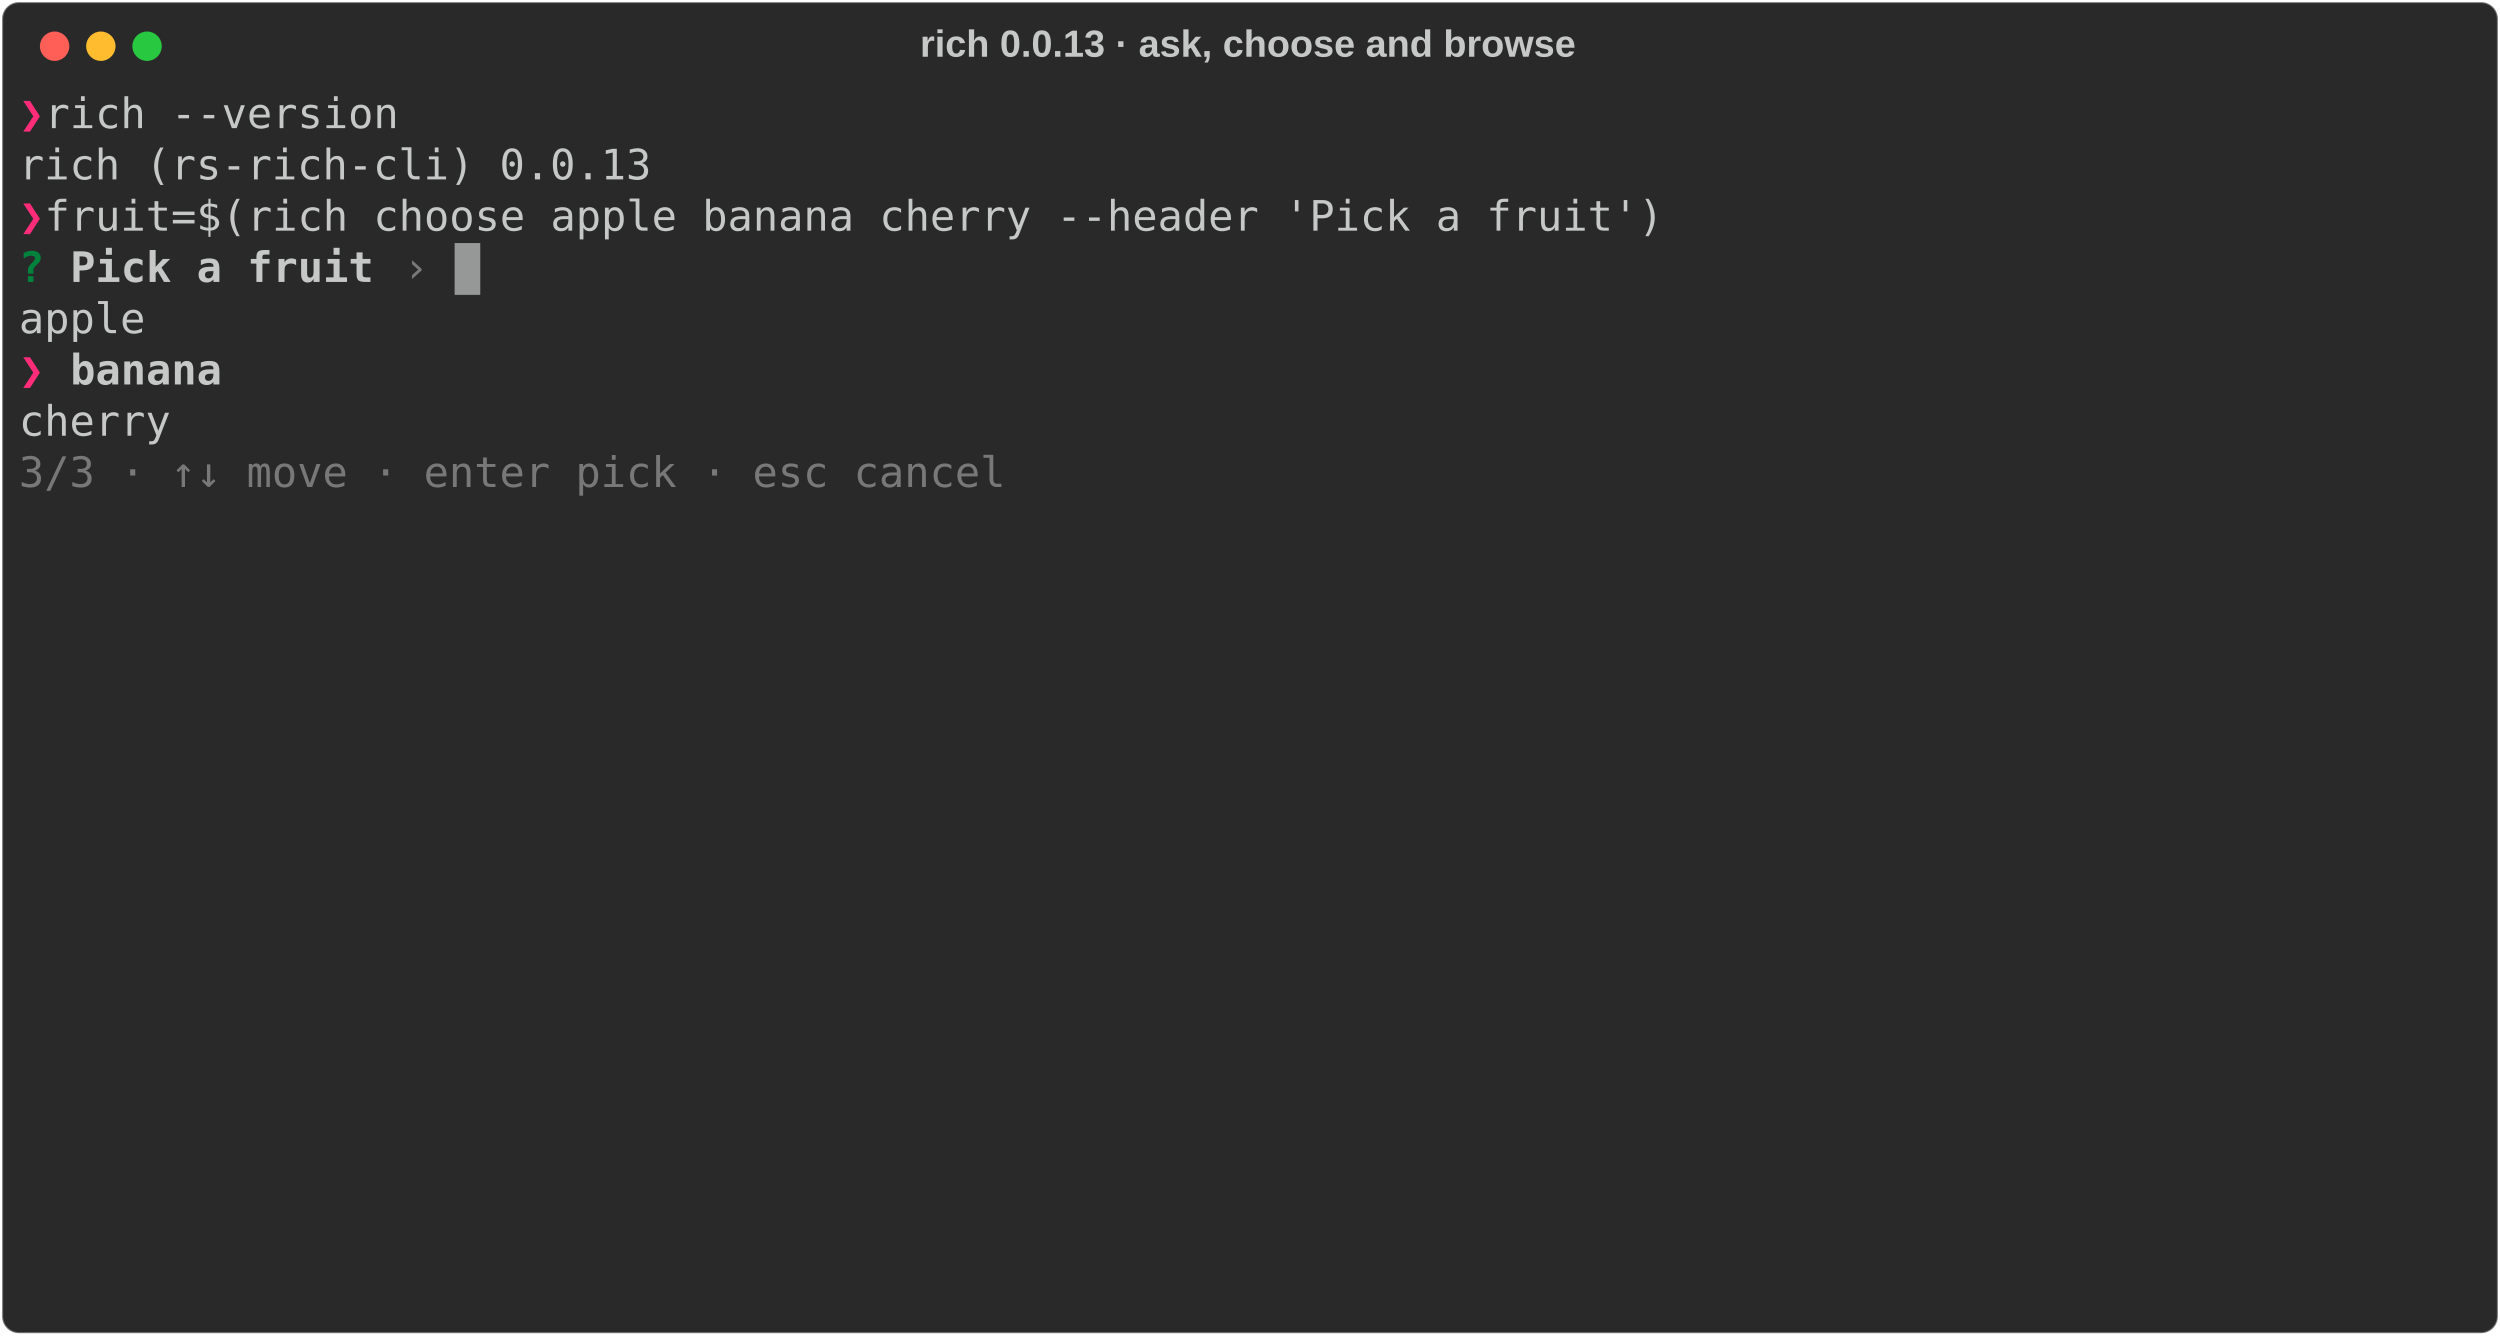
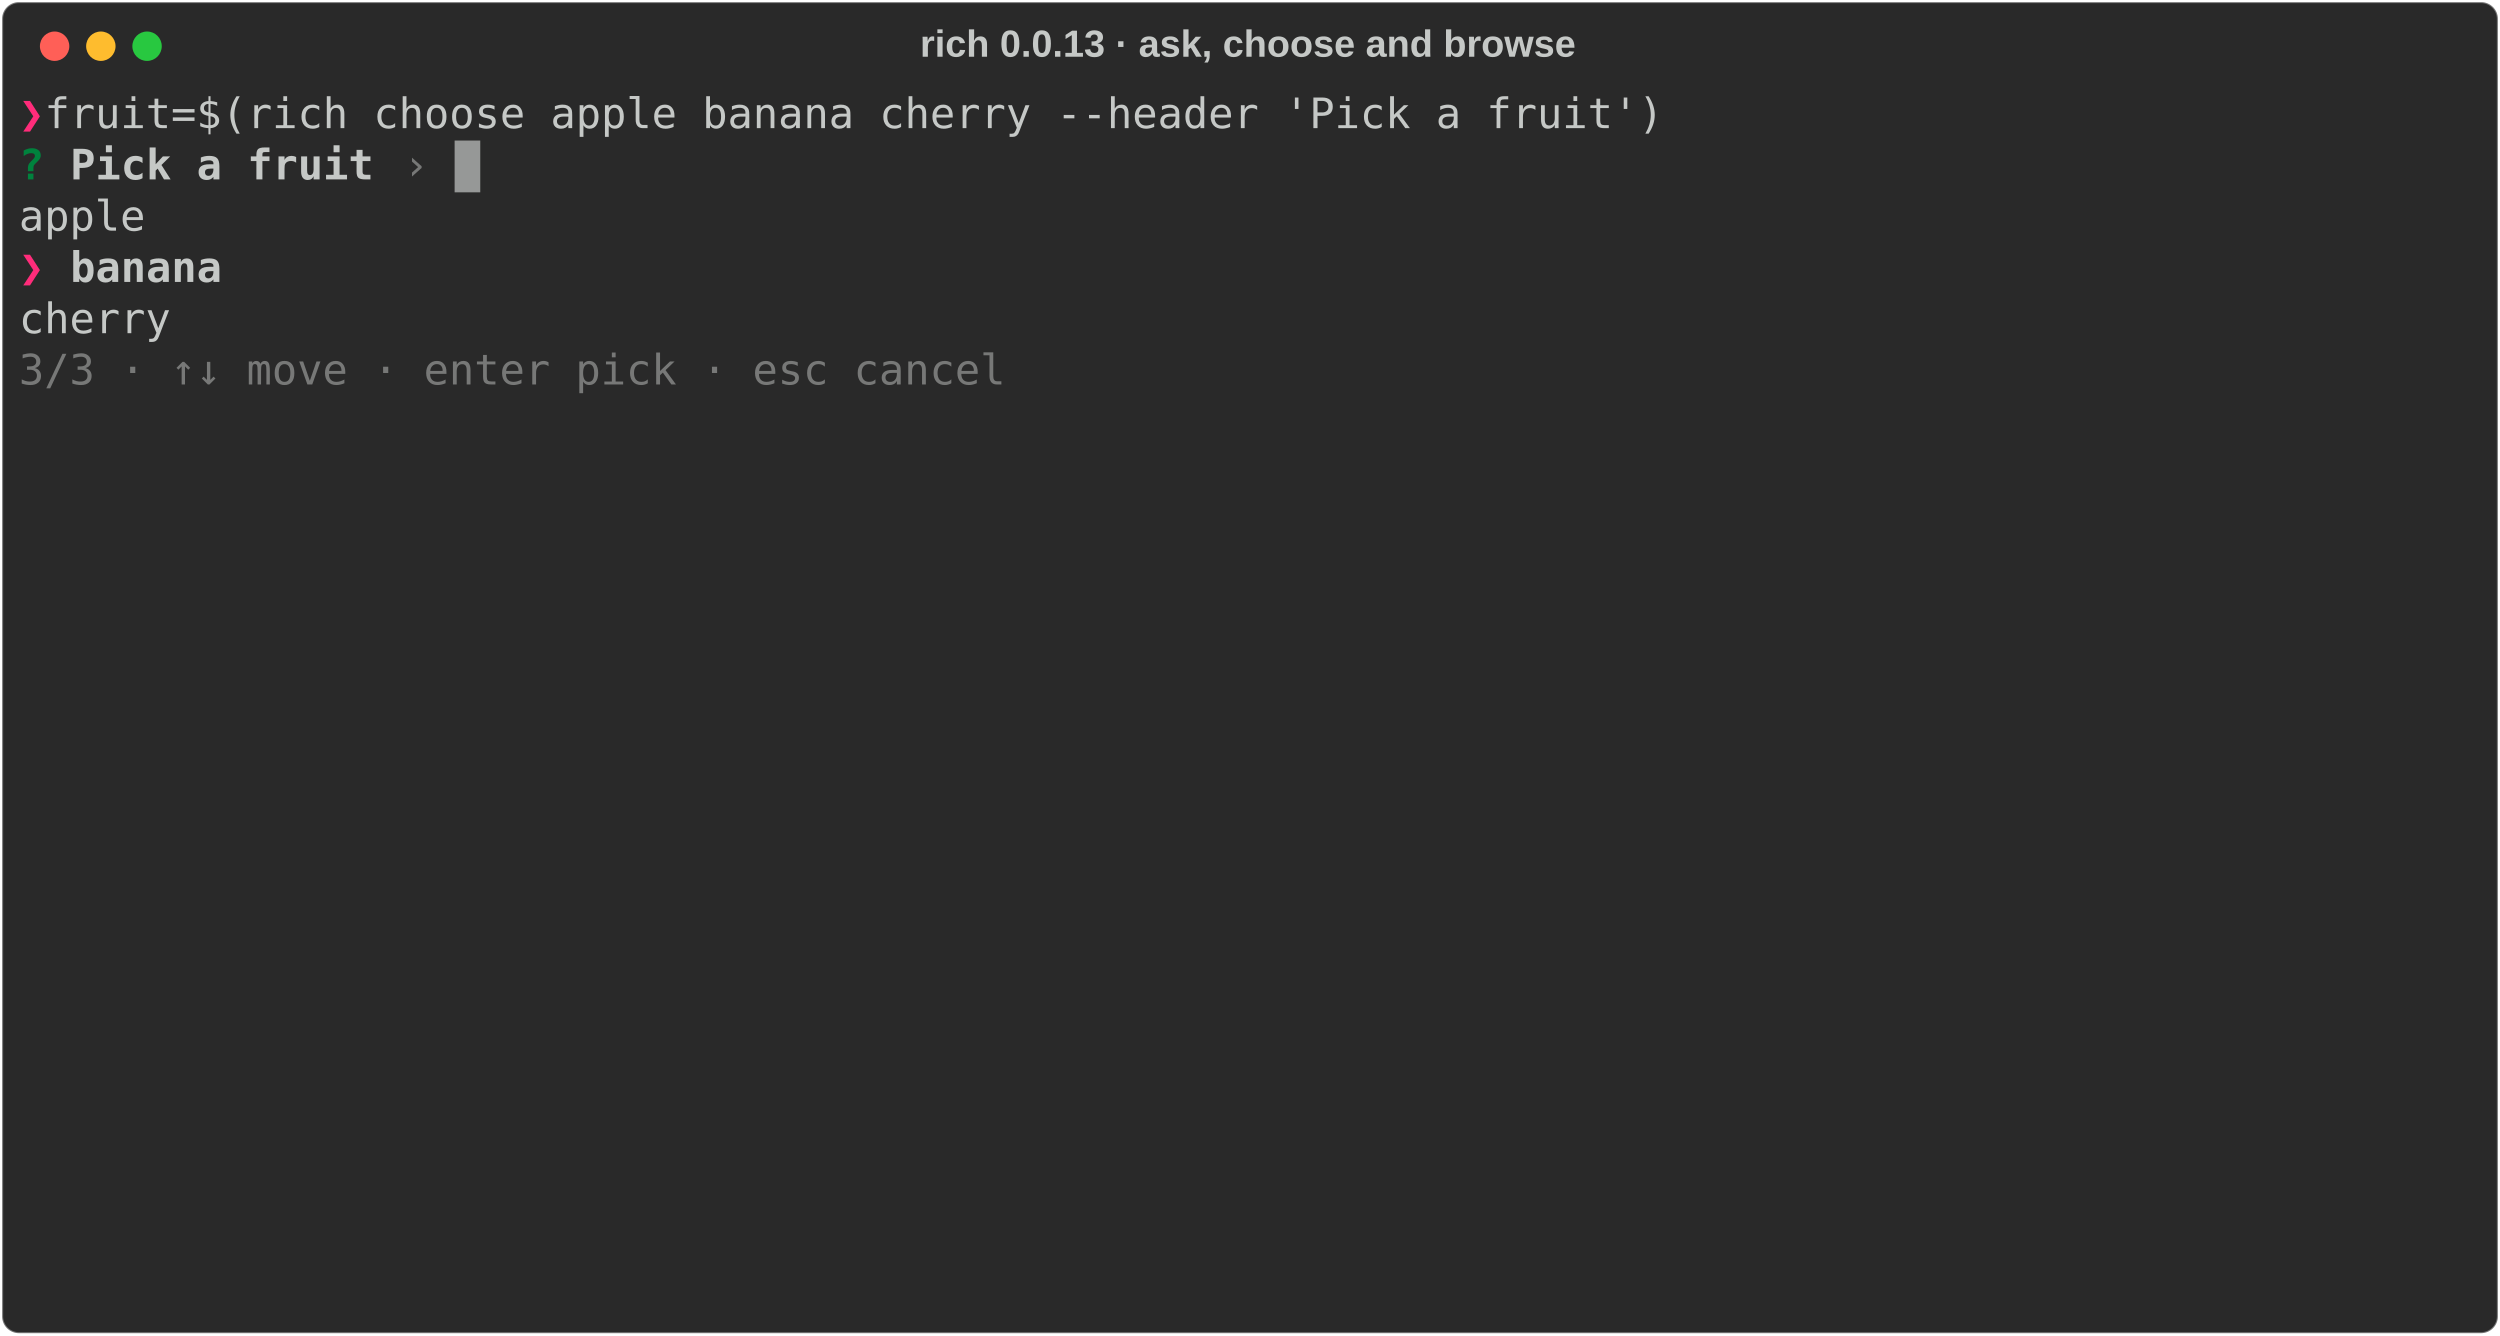
<svg xmlns="http://www.w3.org/2000/svg" class="rich-terminal" viewBox="0 0 1190 635.6">
  <style>

    @font-face {
        font-family: "Fira Code";
        src: local("FiraCode-Regular"),
                url("https://cdnjs.cloudflare.com/ajax/libs/firacode/6.2.0/woff2/FiraCode-Regular.woff2") format("woff2"),
                url("https://cdnjs.cloudflare.com/ajax/libs/firacode/6.2.0/woff/FiraCode-Regular.woff") format("woff");
        font-style: normal;
        font-weight: 400;
    }
    @font-face {
        font-family: "Fira Code";
        src: local("FiraCode-Bold"),
                url("https://cdnjs.cloudflare.com/ajax/libs/firacode/6.2.0/woff2/FiraCode-Bold.woff2") format("woff2"),
                url("https://cdnjs.cloudflare.com/ajax/libs/firacode/6.2.0/woff/FiraCode-Bold.woff") format("woff");
        font-style: bold;
        font-weight: 700;
    }

    .rich-record-matrix {
        font-family: Fira Code, monospace;
        font-size: 20px;
        line-height: 24.4px;
        font-variant-east-asian: full-width;
    }

    .rich-record-title {
        font-size: 18px;
        font-weight: bold;
        font-family: arial;
    }

    .rich-record-r1 { fill: #ff2c7a;font-weight: bold }
.rich-record-r2 { fill: #c5c8c6 }
.rich-record-r3 { fill: #00823d;font-weight: bold }
.rich-record-r4 { fill: #c5c8c6;font-weight: bold }
.rich-record-r5 { fill: #777877 }
    </style>
  <defs>
    <clipPath id="rich-record-clip-terminal">
      <rect x="0" y="0" width="1170.2" height="584.6" />
    </clipPath>
    <clipPath id="rich-record-line-0">
      <rect x="0" y="1.5" width="1171.2" height="24.65" />
    </clipPath>
    <clipPath id="rich-record-line-1">
      <rect x="0" y="25.9" width="1171.2" height="24.65" />
    </clipPath>
    <clipPath id="rich-record-line-2">
      <rect x="0" y="50.3" width="1171.2" height="24.65" />
    </clipPath>
    <clipPath id="rich-record-line-3">
      <rect x="0" y="74.7" width="1171.2" height="24.65" />
    </clipPath>
    <clipPath id="rich-record-line-4">
      <rect x="0" y="99.1" width="1171.2" height="24.65" />
    </clipPath>
    <clipPath id="rich-record-line-5">
      <rect x="0" y="123.5" width="1171.2" height="24.65" />
    </clipPath>
    <clipPath id="rich-record-line-6">
      <rect x="0" y="147.9" width="1171.2" height="24.65" />
    </clipPath>
    <clipPath id="rich-record-line-7">
      <rect x="0" y="172.3" width="1171.2" height="24.65" />
    </clipPath>
    <clipPath id="rich-record-line-8">
      <rect x="0" y="196.7" width="1171.2" height="24.65" />
    </clipPath>
    <clipPath id="rich-record-line-9">
      <rect x="0" y="221.1" width="1171.2" height="24.65" />
    </clipPath>
    <clipPath id="rich-record-line-10">
      <rect x="0" y="245.5" width="1171.2" height="24.65" />
    </clipPath>
    <clipPath id="rich-record-line-11">
      <rect x="0" y="269.9" width="1171.2" height="24.65" />
    </clipPath>
    <clipPath id="rich-record-line-12">
      <rect x="0" y="294.3" width="1171.2" height="24.65" />
    </clipPath>
    <clipPath id="rich-record-line-13">
      <rect x="0" y="318.7" width="1171.2" height="24.65" />
    </clipPath>
    <clipPath id="rich-record-line-14">
      <rect x="0" y="343.1" width="1171.2" height="24.65" />
    </clipPath>
    <clipPath id="rich-record-line-15">
      <rect x="0" y="367.5" width="1171.2" height="24.65" />
    </clipPath>
    <clipPath id="rich-record-line-16">
      <rect x="0" y="391.9" width="1171.2" height="24.65" />
    </clipPath>
    <clipPath id="rich-record-line-17">
      <rect x="0" y="416.3" width="1171.2" height="24.65" />
    </clipPath>
    <clipPath id="rich-record-line-18">
      <rect x="0" y="440.7" width="1171.2" height="24.65" />
    </clipPath>
    <clipPath id="rich-record-line-19">
      <rect x="0" y="465.1" width="1171.2" height="24.65" />
    </clipPath>
    <clipPath id="rich-record-line-20">
      <rect x="0" y="489.5" width="1171.2" height="24.65" />
    </clipPath>
    <clipPath id="rich-record-line-21">
      <rect x="0" y="513.9" width="1171.2" height="24.65" />
    </clipPath>
    <clipPath id="rich-record-line-22">
      <rect x="0" y="538.3" width="1171.2" height="24.65" />
    </clipPath>
  </defs>
  <rect fill="#292929" stroke="rgba(255,255,255,0.35)" stroke-width="1" x="1" y="1" width="1188" height="633.6" rx="8" />
  <text class="rich-record-title" fill="#c5c8c6" text-anchor="middle" x="594" y="27">rich 0.0.13 · ask, choose and browse</text>
  <g transform="translate(26,22)">
    <circle cx="0" cy="0" r="7" fill="#ff5f57" />
    <circle cx="22" cy="0" r="7" fill="#febc2e" />
    <circle cx="44" cy="0" r="7" fill="#28c840" />
  </g>
  <g transform="translate(9, 41)" clip-path="url(#rich-record-clip-terminal)">
    <g class="rich-record-matrix">
      <text class="rich-record-r1" x="0" y="20" textLength="12.2" clip-path="url(#rich-record-line-0)">❯</text>
-       <text class="rich-record-r2" x="12.2" y="20" textLength="1159" clip-path="url(#rich-record-line-0)"> rich --version                                                                                </text>
+       <text class="rich-record-r2" x="12.2" y="20" textLength="1159" clip-path="url(#rich-record-line-0)"> fruit=$(rich choose apple banana cherry --header 'Pick a fruit')                              </text>
      <text class="rich-record-r2" x="1171.2" y="20" textLength="12.2" clip-path="url(#rich-record-line-0)">
</text>
-       <text class="rich-record-r2" x="0" y="44.4" textLength="1171.2" clip-path="url(#rich-record-line-1)">rich (rs-rich-cli) 0.0.13                                                                       </text>
+       <text class="rich-record-r3" x="0" y="44.4" textLength="12.2" clip-path="url(#rich-record-line-1)">?</text>
+       <text class="rich-record-r4" x="24.4" y="44.4" textLength="146.4" clip-path="url(#rich-record-line-1)">Pick a fruit</text>
+       <text class="rich-record-r5" x="183" y="44.4" textLength="12.2" clip-path="url(#rich-record-line-1)">›</text>
      <text class="rich-record-r2" x="1171.2" y="44.4" textLength="12.2" clip-path="url(#rich-record-line-1)">
</text>
-       <text class="rich-record-r1" x="0" y="68.8" textLength="12.2" clip-path="url(#rich-record-line-2)">❯</text>
-       <text class="rich-record-r2" x="12.2" y="68.8" textLength="1159" clip-path="url(#rich-record-line-2)"> fruit=$(rich choose apple banana cherry --header 'Pick a fruit')                              </text>
+       <text class="rich-record-r2" x="0" y="68.8" textLength="1171.2" clip-path="url(#rich-record-line-2)">  apple                                                                                         </text>
      <text class="rich-record-r2" x="1171.2" y="68.8" textLength="12.2" clip-path="url(#rich-record-line-2)">
</text>
-       <text class="rich-record-r3" x="0" y="93.2" textLength="12.2" clip-path="url(#rich-record-line-3)">?</text>
-       <text class="rich-record-r4" x="24.4" y="93.2" textLength="146.4" clip-path="url(#rich-record-line-3)">Pick a fruit</text>
-       <text class="rich-record-r5" x="183" y="93.2" textLength="12.2" clip-path="url(#rich-record-line-3)">›</text>
+       <text class="rich-record-r1" x="0" y="93.2" textLength="24.4" clip-path="url(#rich-record-line-3)">❯ </text>
+       <text class="rich-record-r4" x="24.4" y="93.2" textLength="73.2" clip-path="url(#rich-record-line-3)">banana</text>
      <text class="rich-record-r2" x="1171.2" y="93.2" textLength="12.2" clip-path="url(#rich-record-line-3)">
</text>
-       <text class="rich-record-r2" x="0" y="117.6" textLength="1171.2" clip-path="url(#rich-record-line-4)">  apple                                                                                         </text>
+       <text class="rich-record-r2" x="0" y="117.6" textLength="1171.2" clip-path="url(#rich-record-line-4)">  cherry                                                                                        </text>
      <text class="rich-record-r2" x="1171.2" y="117.6" textLength="12.2" clip-path="url(#rich-record-line-4)">
</text>
-       <text class="rich-record-r1" x="0" y="142" textLength="24.4" clip-path="url(#rich-record-line-5)">❯ </text>
-       <text class="rich-record-r4" x="24.4" y="142" textLength="73.2" clip-path="url(#rich-record-line-5)">banana</text>
+       <text class="rich-record-r5" x="0" y="142" textLength="500.2" clip-path="url(#rich-record-line-5)">  3/3 · ↑↓ move · enter pick · esc cancel</text>
      <text class="rich-record-r2" x="1171.2" y="142" textLength="12.2" clip-path="url(#rich-record-line-5)">
</text>
-       <text class="rich-record-r2" x="0" y="166.4" textLength="1171.2" clip-path="url(#rich-record-line-6)">  cherry                                                                                        </text>
      <text class="rich-record-r2" x="1171.2" y="166.4" textLength="12.2" clip-path="url(#rich-record-line-6)">
</text>
-       <text class="rich-record-r5" x="0" y="190.8" textLength="500.2" clip-path="url(#rich-record-line-7)">  3/3 · ↑↓ move · enter pick · esc cancel</text>
      <text class="rich-record-r2" x="1171.2" y="190.8" textLength="12.2" clip-path="url(#rich-record-line-7)">
</text>
      <text class="rich-record-r2" x="1171.2" y="215.2" textLength="12.2" clip-path="url(#rich-record-line-8)">
</text>
      <text class="rich-record-r2" x="1171.2" y="239.6" textLength="12.2" clip-path="url(#rich-record-line-9)">
</text>
      <text class="rich-record-r2" x="1171.2" y="264" textLength="12.2" clip-path="url(#rich-record-line-10)">
</text>
      <text class="rich-record-r2" x="1171.2" y="288.4" textLength="12.2" clip-path="url(#rich-record-line-11)">
</text>
      <text class="rich-record-r2" x="1171.2" y="312.8" textLength="12.2" clip-path="url(#rich-record-line-12)">
</text>
      <text class="rich-record-r2" x="1171.2" y="337.2" textLength="12.2" clip-path="url(#rich-record-line-13)">
</text>
      <text class="rich-record-r2" x="1171.2" y="361.6" textLength="12.2" clip-path="url(#rich-record-line-14)">
</text>
      <text class="rich-record-r2" x="1171.2" y="386" textLength="12.2" clip-path="url(#rich-record-line-15)">
</text>
      <text class="rich-record-r2" x="1171.2" y="410.4" textLength="12.2" clip-path="url(#rich-record-line-16)">
</text>
      <text class="rich-record-r2" x="1171.2" y="434.8" textLength="12.2" clip-path="url(#rich-record-line-17)">
</text>
      <text class="rich-record-r2" x="1171.2" y="459.2" textLength="12.2" clip-path="url(#rich-record-line-18)">
</text>
      <text class="rich-record-r2" x="1171.2" y="483.6" textLength="12.2" clip-path="url(#rich-record-line-19)">
</text>
      <text class="rich-record-r2" x="1171.2" y="508" textLength="12.2" clip-path="url(#rich-record-line-20)">
</text>
      <text class="rich-record-r2" x="1171.2" y="532.4" textLength="12.2" clip-path="url(#rich-record-line-21)">
</text>
      <text class="rich-record-r2" x="1171.2" y="556.8" textLength="12.2" clip-path="url(#rich-record-line-22)">
</text>
-       <rect x="207.4" y="74.7" width="12.2" height="24.65" fill="#c5c8c6" opacity="0.7" />
+       <rect x="207.4" y="25.9" width="12.2" height="24.65" fill="#c5c8c6" opacity="0.7" />
    </g>
  </g>
</svg>
